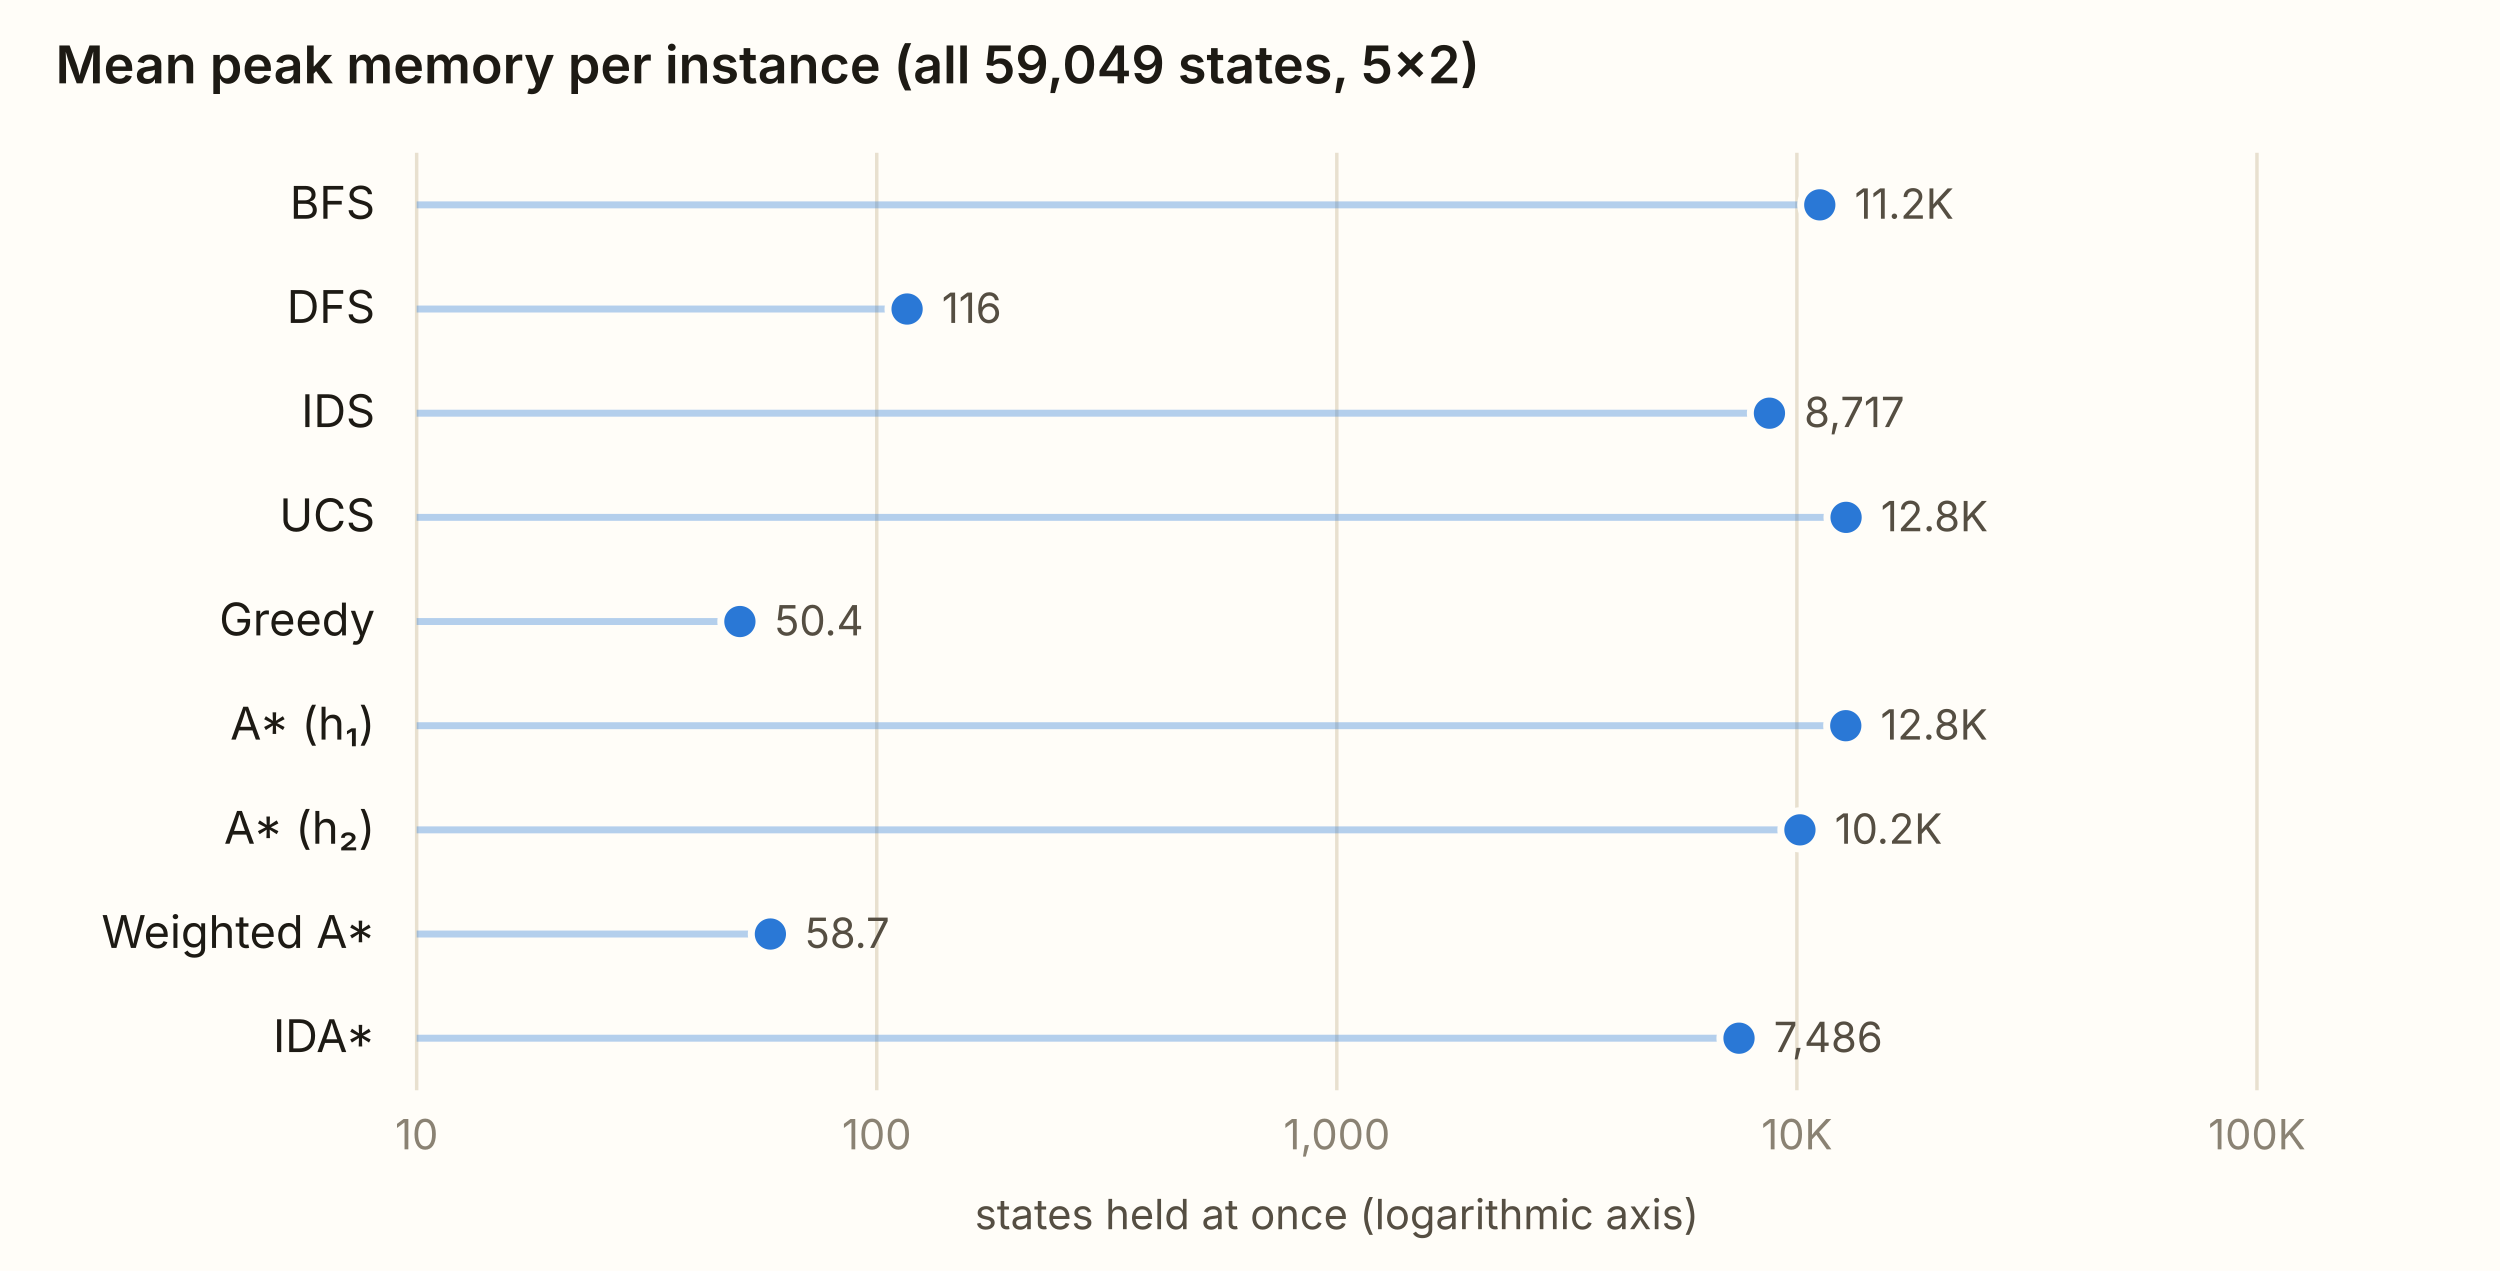
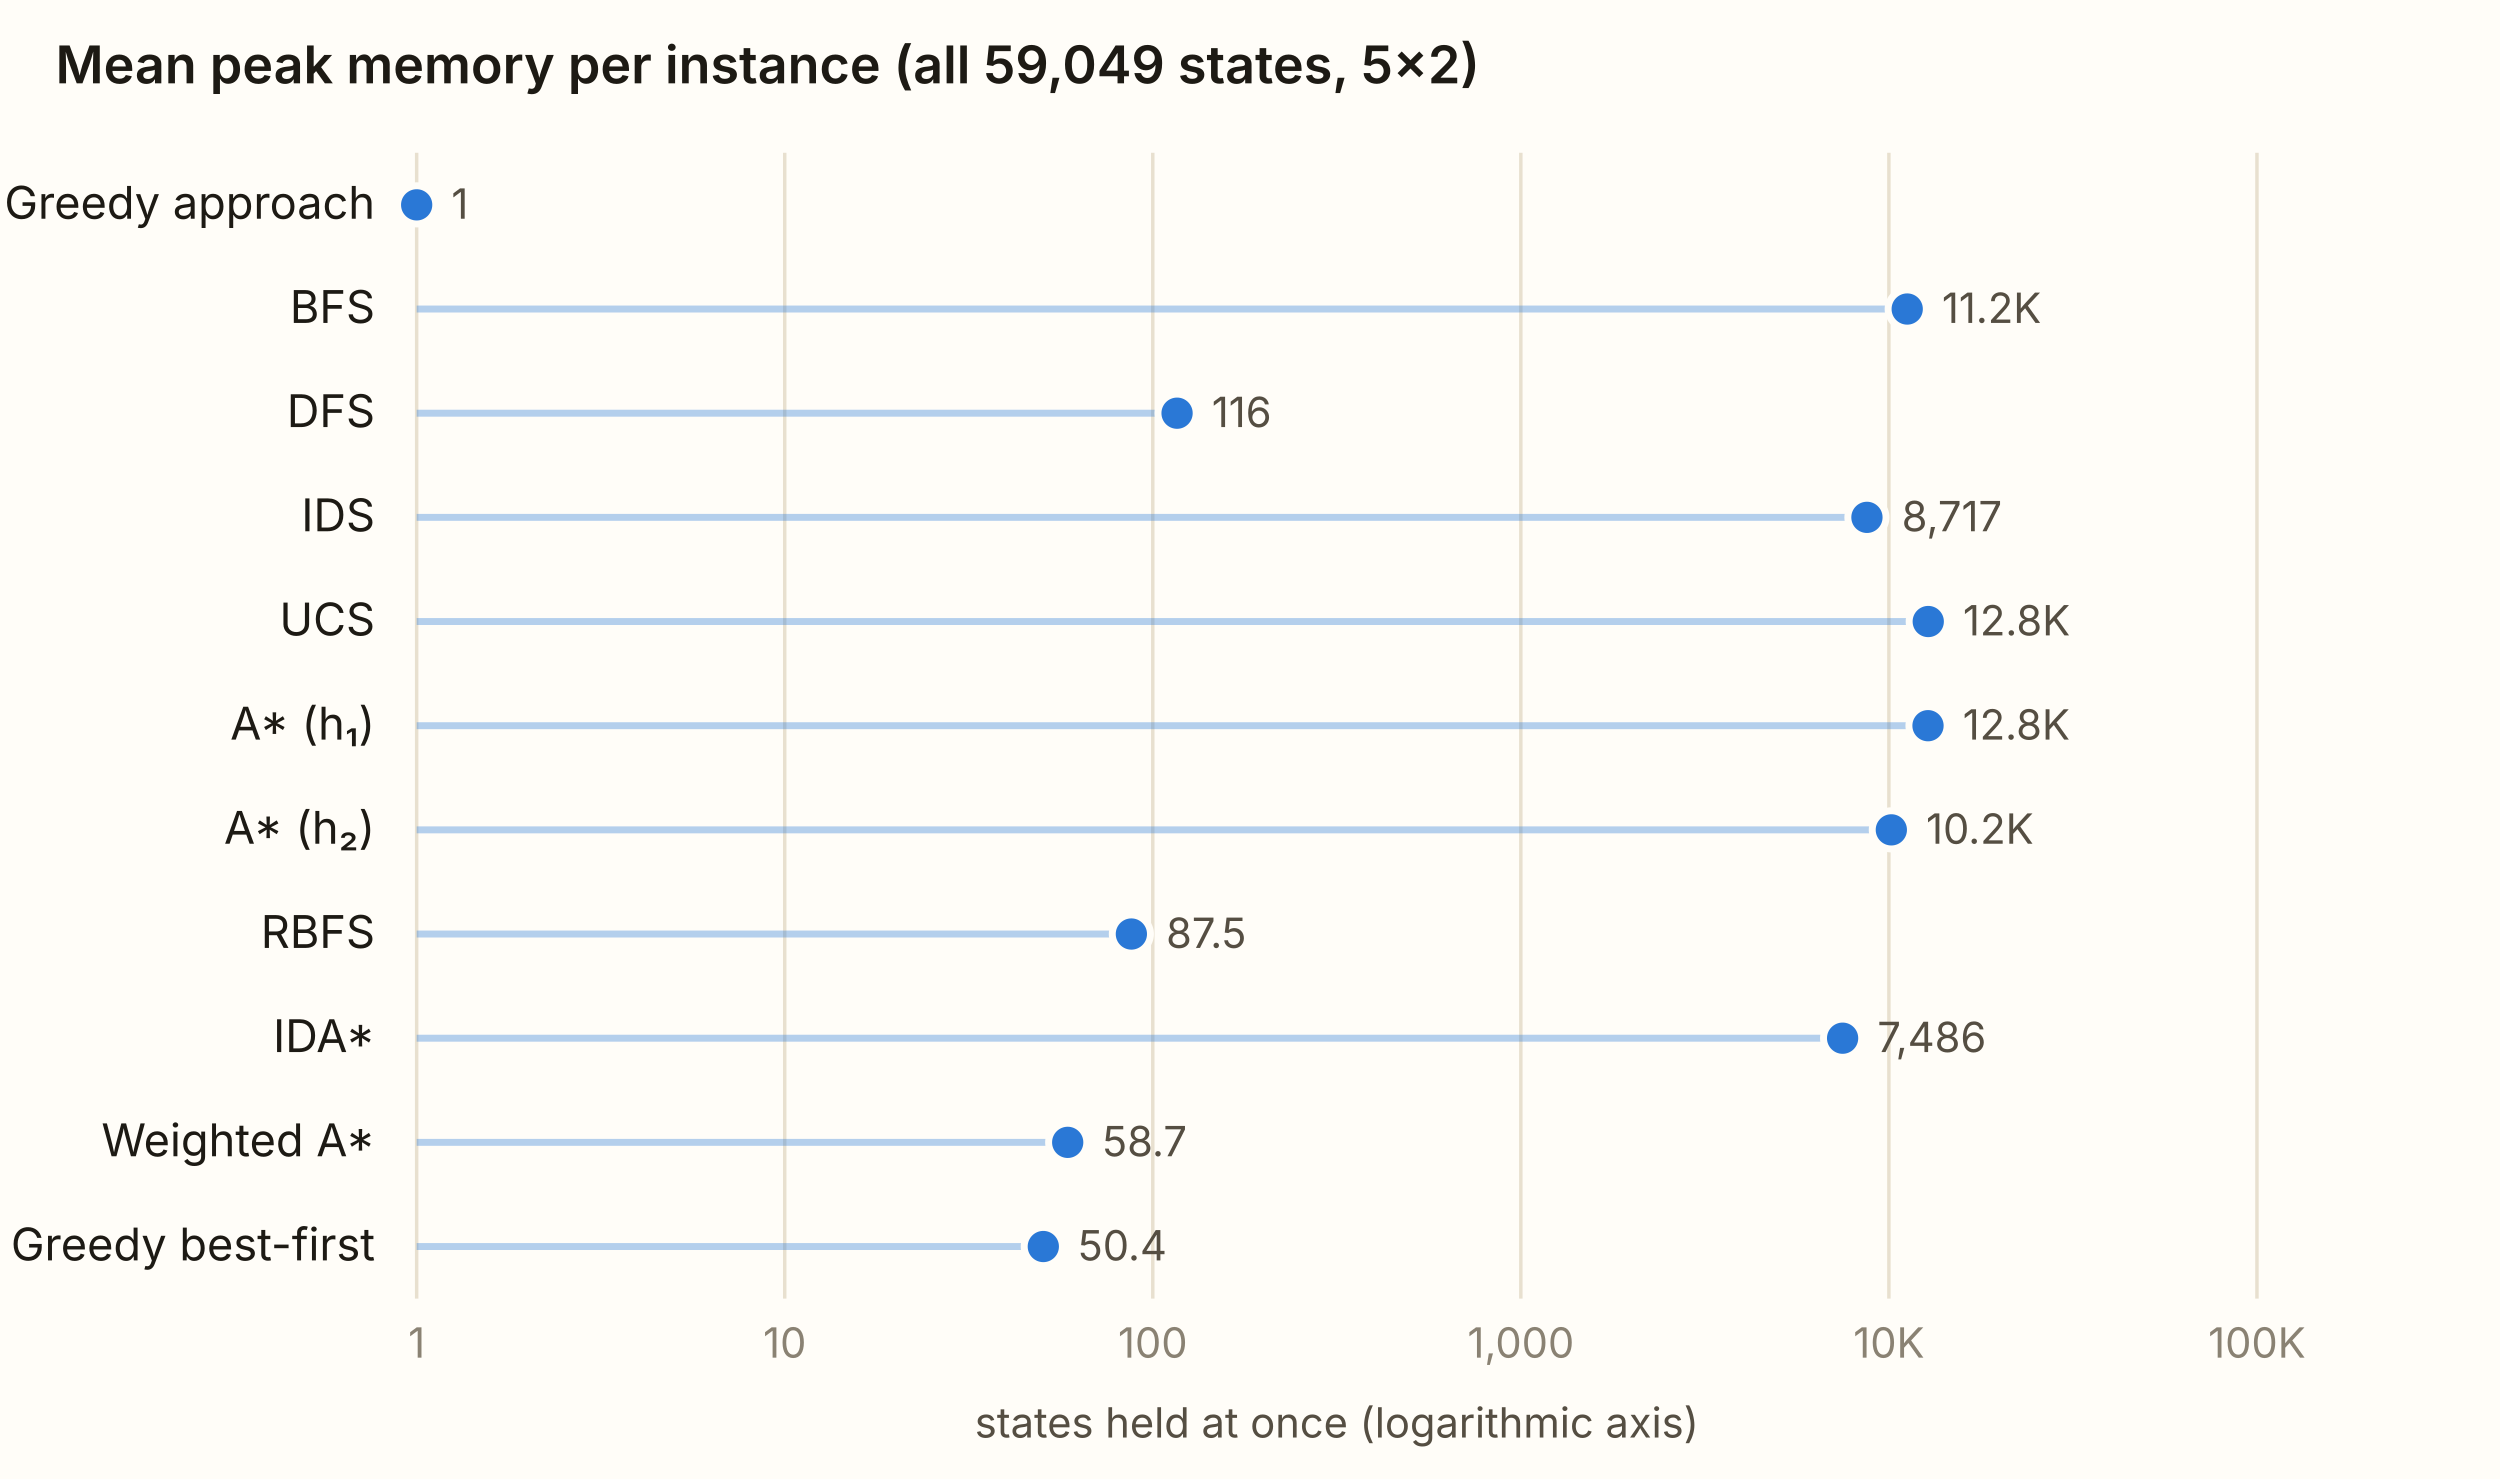
- <svg xmlns="http://www.w3.org/2000/svg" viewBox="0 0 720 366" width="720" height="366" font-family="system-ui, -apple-system, Segoe UI, sans-serif" font-size="12">
-   <rect width="720" height="366" fill="#fffdf8" />
+ <svg xmlns="http://www.w3.org/2000/svg" viewBox="0 0 720 426" width="720" height="426" font-family="system-ui, -apple-system, Segoe UI, sans-serif" font-size="12">
+   <rect width="720" height="426" fill="#fffdf8" />
  <text x="16" y="24" font-size="15" font-weight="600" fill="#1d1a14">Mean peak memory per instance (all 59,049 states, 5×2)</text>
-   <line x1="120" x2="120" y1="44" y2="314" stroke="#e8e0cf" />
-   <text x="120" y="331" text-anchor="middle" fill="#8a8273">10</text>
-   <line x1="252.5" x2="252.5" y1="44" y2="314" stroke="#e8e0cf" />
-   <text x="252.5" y="331" text-anchor="middle" fill="#8a8273">100</text>
-   <line x1="385" x2="385" y1="44" y2="314" stroke="#e8e0cf" />
-   <text x="385" y="331" text-anchor="middle" fill="#8a8273">1,000</text>
-   <line x1="517.5" x2="517.5" y1="44" y2="314" stroke="#e8e0cf" />
-   <text x="517.5" y="331" text-anchor="middle" fill="#8a8273">10K</text>
-   <line x1="650" x2="650" y1="44" y2="314" stroke="#e8e0cf" />
-   <text x="650" y="331" text-anchor="middle" fill="#8a8273">100K</text>
-   <text x="108" y="63" text-anchor="end" fill="#1d1a14" font-size="13">BFS</text>
-   <line x1="120" x2="524.098" y1="59" y2="59" stroke="#2a78d6" stroke-opacity="0.35" stroke-width="2" />
-   <circle cx="524.098" cy="59" r="5.5" fill="#2a78d6" stroke="#fffdf8" stroke-width="2" />
-   <text x="534.098" y="63" fill="#554e42">11.2K</text>
-   <text x="108" y="93" text-anchor="end" fill="#1d1a14" font-size="13">DFS</text>
-   <line x1="120" x2="261.243" y1="89" y2="89" stroke="#2a78d6" stroke-opacity="0.35" stroke-width="2" />
-   <circle cx="261.243" cy="89" r="5.5" fill="#2a78d6" stroke="#fffdf8" stroke-width="2" />
-   <text x="271.243" y="93" fill="#554e42">116</text>
-   <text x="108" y="123" text-anchor="end" fill="#1d1a14" font-size="13">IDS</text>
-   <line x1="120" x2="509.599" y1="119" y2="119" stroke="#2a78d6" stroke-opacity="0.35" stroke-width="2" />
-   <circle cx="509.599" cy="119" r="5.5" fill="#2a78d6" stroke="#fffdf8" stroke-width="2" />
-   <text x="519.599" y="123" fill="#554e42">8,717</text>
-   <text x="108" y="153" text-anchor="end" fill="#1d1a14" font-size="13">UCS</text>
-   <line x1="120" x2="531.67" y1="149" y2="149" stroke="#2a78d6" stroke-opacity="0.35" stroke-width="2" />
-   <circle cx="531.67" cy="149" r="5.5" fill="#2a78d6" stroke="#fffdf8" stroke-width="2" />
-   <text x="541.67" y="153" fill="#554e42">12.8K</text>
-   <text x="108" y="183" text-anchor="end" fill="#1d1a14" font-size="13">Greedy</text>
-   <line x1="120" x2="213.092" y1="179" y2="179" stroke="#2a78d6" stroke-opacity="0.35" stroke-width="2" />
-   <circle cx="213.092" cy="179" r="5.5" fill="#2a78d6" stroke="#fffdf8" stroke-width="2" />
-   <text x="223.092" y="183" fill="#554e42">50.4</text>
+   <line x1="120" x2="120" y1="44" y2="374" stroke="#e8e0cf" />
+   <text x="120" y="391" text-anchor="middle" fill="#8a8273">1</text>
+   <line x1="226" x2="226" y1="44" y2="374" stroke="#e8e0cf" />
+   <text x="226" y="391" text-anchor="middle" fill="#8a8273">10</text>
+   <line x1="332" x2="332" y1="44" y2="374" stroke="#e8e0cf" />
+   <text x="332" y="391" text-anchor="middle" fill="#8a8273">100</text>
+   <line x1="438" x2="438" y1="44" y2="374" stroke="#e8e0cf" />
+   <text x="438" y="391" text-anchor="middle" fill="#8a8273">1,000</text>
+   <line x1="544" x2="544" y1="44" y2="374" stroke="#e8e0cf" />
+   <text x="544" y="391" text-anchor="middle" fill="#8a8273">10K</text>
+   <line x1="650" x2="650" y1="44" y2="374" stroke="#e8e0cf" />
+   <text x="650" y="391" text-anchor="middle" fill="#8a8273">100K</text>
+   <text x="108" y="63" text-anchor="end" fill="#1d1a14" font-size="13">Greedy approach</text>
+   <line x1="120" x2="120" y1="59" y2="59" stroke="#2a78d6" stroke-opacity="0.35" stroke-width="2" />
+   <circle cx="120" cy="59" r="5.5" fill="#2a78d6" stroke="#fffdf8" stroke-width="2" />
+   <text x="130" y="63" fill="#554e42">1</text>
+   <text x="108" y="93" text-anchor="end" fill="#1d1a14" font-size="13">BFS</text>
+   <line x1="120" x2="549.278" y1="89" y2="89" stroke="#2a78d6" stroke-opacity="0.35" stroke-width="2" />
+   <circle cx="549.278" cy="89" r="5.5" fill="#2a78d6" stroke="#fffdf8" stroke-width="2" />
+   <text x="559.278" y="93" fill="#554e42">11.2K</text>
+   <text x="108" y="123" text-anchor="end" fill="#1d1a14" font-size="13">DFS</text>
+   <line x1="120" x2="338.995" y1="119" y2="119" stroke="#2a78d6" stroke-opacity="0.35" stroke-width="2" />
+   <circle cx="338.995" cy="119" r="5.5" fill="#2a78d6" stroke="#fffdf8" stroke-width="2" />
+   <text x="348.995" y="123" fill="#554e42">116</text>
+   <text x="108" y="153" text-anchor="end" fill="#1d1a14" font-size="13">IDS</text>
+   <line x1="120" x2="537.679" y1="149" y2="149" stroke="#2a78d6" stroke-opacity="0.35" stroke-width="2" />
+   <circle cx="537.679" cy="149" r="5.5" fill="#2a78d6" stroke="#fffdf8" stroke-width="2" />
+   <text x="547.679" y="153" fill="#554e42">8,717</text>
+   <text x="108" y="183" text-anchor="end" fill="#1d1a14" font-size="13">UCS</text>
+   <line x1="120" x2="555.336" y1="179" y2="179" stroke="#2a78d6" stroke-opacity="0.35" stroke-width="2" />
+   <circle cx="555.336" cy="179" r="5.5" fill="#2a78d6" stroke="#fffdf8" stroke-width="2" />
+   <text x="565.336" y="183" fill="#554e42">12.8K</text>
  <text x="108" y="213" text-anchor="end" fill="#1d1a14" font-size="13">A* (h₁)</text>
-   <line x1="120" x2="531.583" y1="209" y2="209" stroke="#2a78d6" stroke-opacity="0.35" stroke-width="2" />
-   <circle cx="531.583" cy="209" r="5.5" fill="#2a78d6" stroke="#fffdf8" stroke-width="2" />
-   <text x="541.583" y="213" fill="#554e42">12.8K</text>
+   <line x1="120" x2="555.267" y1="209" y2="209" stroke="#2a78d6" stroke-opacity="0.35" stroke-width="2" />
+   <circle cx="555.267" cy="209" r="5.5" fill="#2a78d6" stroke="#fffdf8" stroke-width="2" />
+   <text x="565.267" y="213" fill="#554e42">12.8K</text>
  <text x="108" y="243" text-anchor="end" fill="#1d1a14" font-size="13">A* (h₂)</text>
-   <line x1="120" x2="518.381" y1="239" y2="239" stroke="#2a78d6" stroke-opacity="0.35" stroke-width="2" />
-   <circle cx="518.381" cy="239" r="5.5" fill="#2a78d6" stroke="#fffdf8" stroke-width="2" />
-   <text x="528.381" y="243" fill="#554e42">10.2K</text>
-   <text x="108" y="273" text-anchor="end" fill="#1d1a14" font-size="13">Weighted A*</text>
-   <line x1="120" x2="221.873" y1="269" y2="269" stroke="#2a78d6" stroke-opacity="0.35" stroke-width="2" />
-   <circle cx="221.873" cy="269" r="5.5" fill="#2a78d6" stroke="#fffdf8" stroke-width="2" />
-   <text x="231.873" y="273" fill="#554e42">58.7</text>
+   <line x1="120" x2="544.705" y1="239" y2="239" stroke="#2a78d6" stroke-opacity="0.35" stroke-width="2" />
+   <circle cx="544.705" cy="239" r="5.5" fill="#2a78d6" stroke="#fffdf8" stroke-width="2" />
+   <text x="554.705" y="243" fill="#554e42">10.2K</text>
+   <text x="108" y="273" text-anchor="end" fill="#1d1a14" font-size="13">RBFS</text>
+   <line x1="120" x2="325.836" y1="269" y2="269" stroke="#2a78d6" stroke-opacity="0.35" stroke-width="2" />
+   <circle cx="325.836" cy="269" r="5.5" fill="#2a78d6" stroke="#fffdf8" stroke-width="2" />
+   <text x="335.836" y="273" fill="#554e42">87.5</text>
  <text x="108" y="303" text-anchor="end" fill="#1d1a14" font-size="13">IDA*</text>
-   <line x1="120" x2="500.837" y1="299" y2="299" stroke="#2a78d6" stroke-opacity="0.35" stroke-width="2" />
-   <circle cx="500.837" cy="299" r="5.5" fill="#2a78d6" stroke="#fffdf8" stroke-width="2" />
-   <text x="510.837" y="303" fill="#554e42">7,486</text>
-   <text x="385" y="354" text-anchor="middle" fill="#554e42">states held at once (logarithmic axis)</text>
+   <line x1="120" x2="530.67" y1="299" y2="299" stroke="#2a78d6" stroke-opacity="0.35" stroke-width="2" />
+   <circle cx="530.67" cy="299" r="5.5" fill="#2a78d6" stroke="#fffdf8" stroke-width="2" />
+   <text x="540.67" y="303" fill="#554e42">7,486</text>
+   <text x="108" y="333" text-anchor="end" fill="#1d1a14" font-size="13">Weighted A*</text>
+   <line x1="120" x2="307.498" y1="329" y2="329" stroke="#2a78d6" stroke-opacity="0.35" stroke-width="2" />
+   <circle cx="307.498" cy="329" r="5.5" fill="#2a78d6" stroke="#fffdf8" stroke-width="2" />
+   <text x="317.498" y="333" fill="#554e42">58.7</text>
+   <text x="108" y="363" text-anchor="end" fill="#1d1a14" font-size="13">Greedy best-first</text>
+   <line x1="120" x2="300.474" y1="359" y2="359" stroke="#2a78d6" stroke-opacity="0.35" stroke-width="2" />
+   <circle cx="300.474" cy="359" r="5.5" fill="#2a78d6" stroke="#fffdf8" stroke-width="2" />
+   <text x="310.474" y="363" fill="#554e42">50.4</text>
+   <text x="385" y="414" text-anchor="middle" fill="#554e42">states held at once (logarithmic axis)</text>
</svg>
